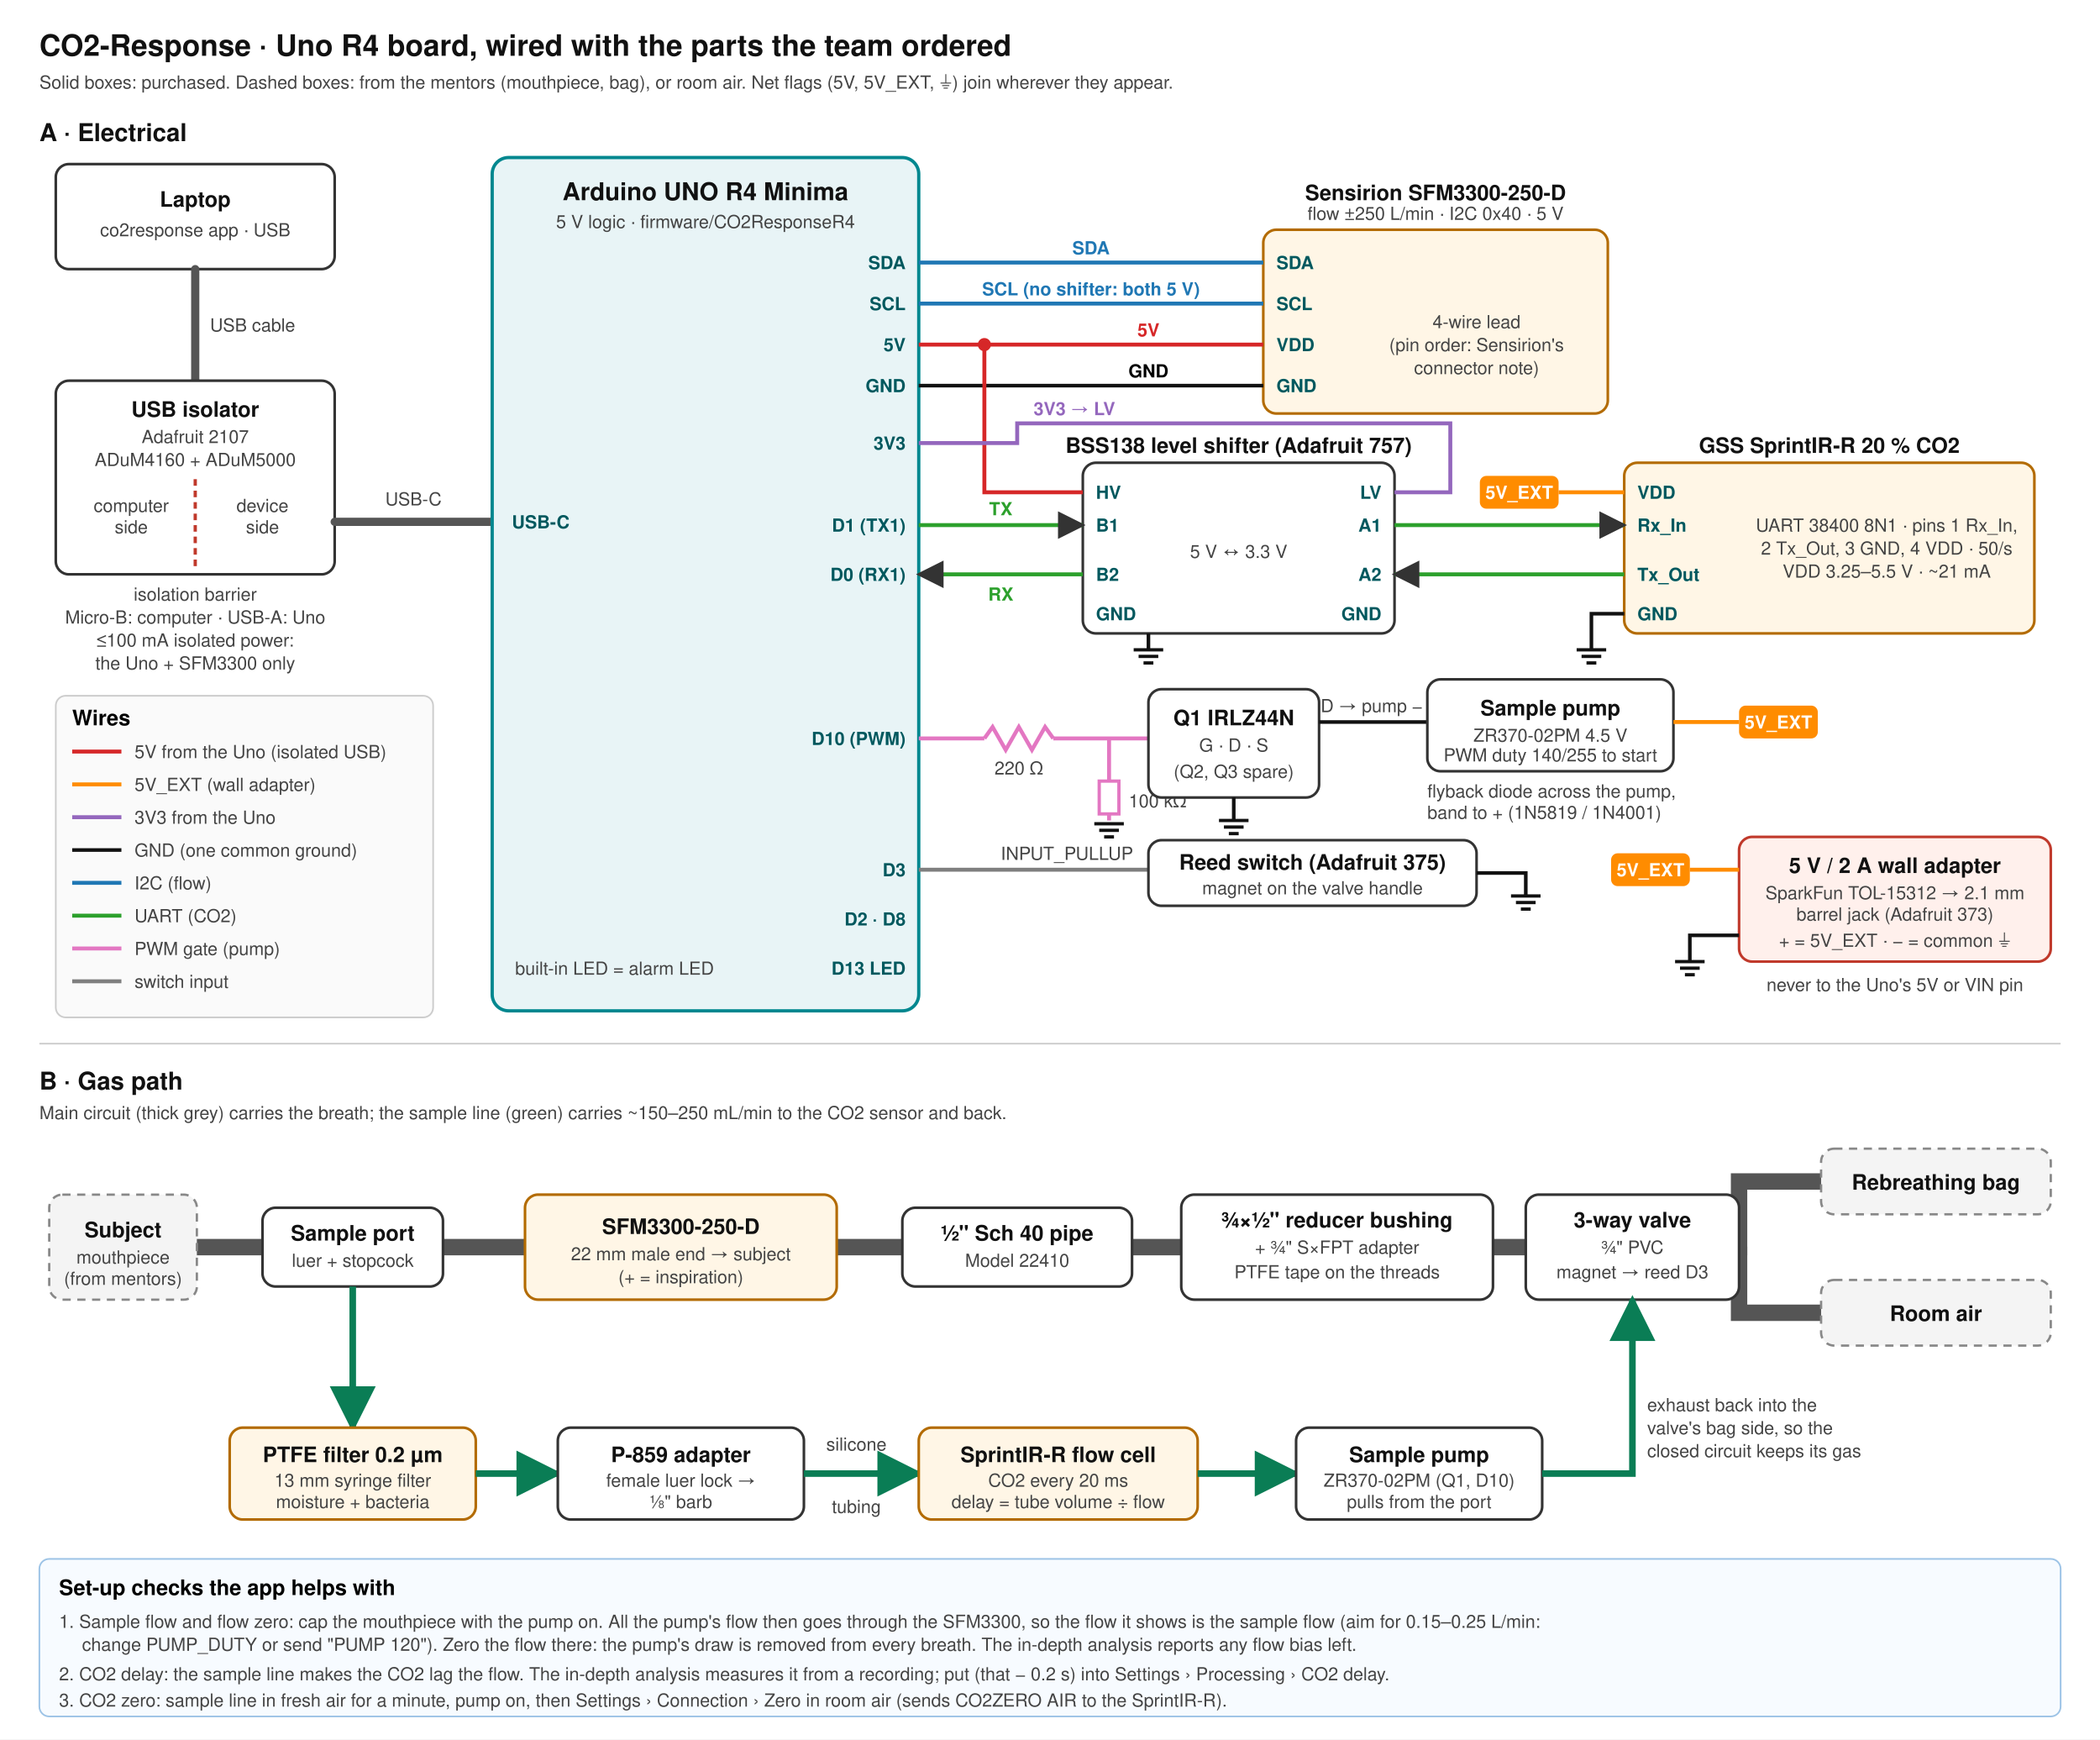
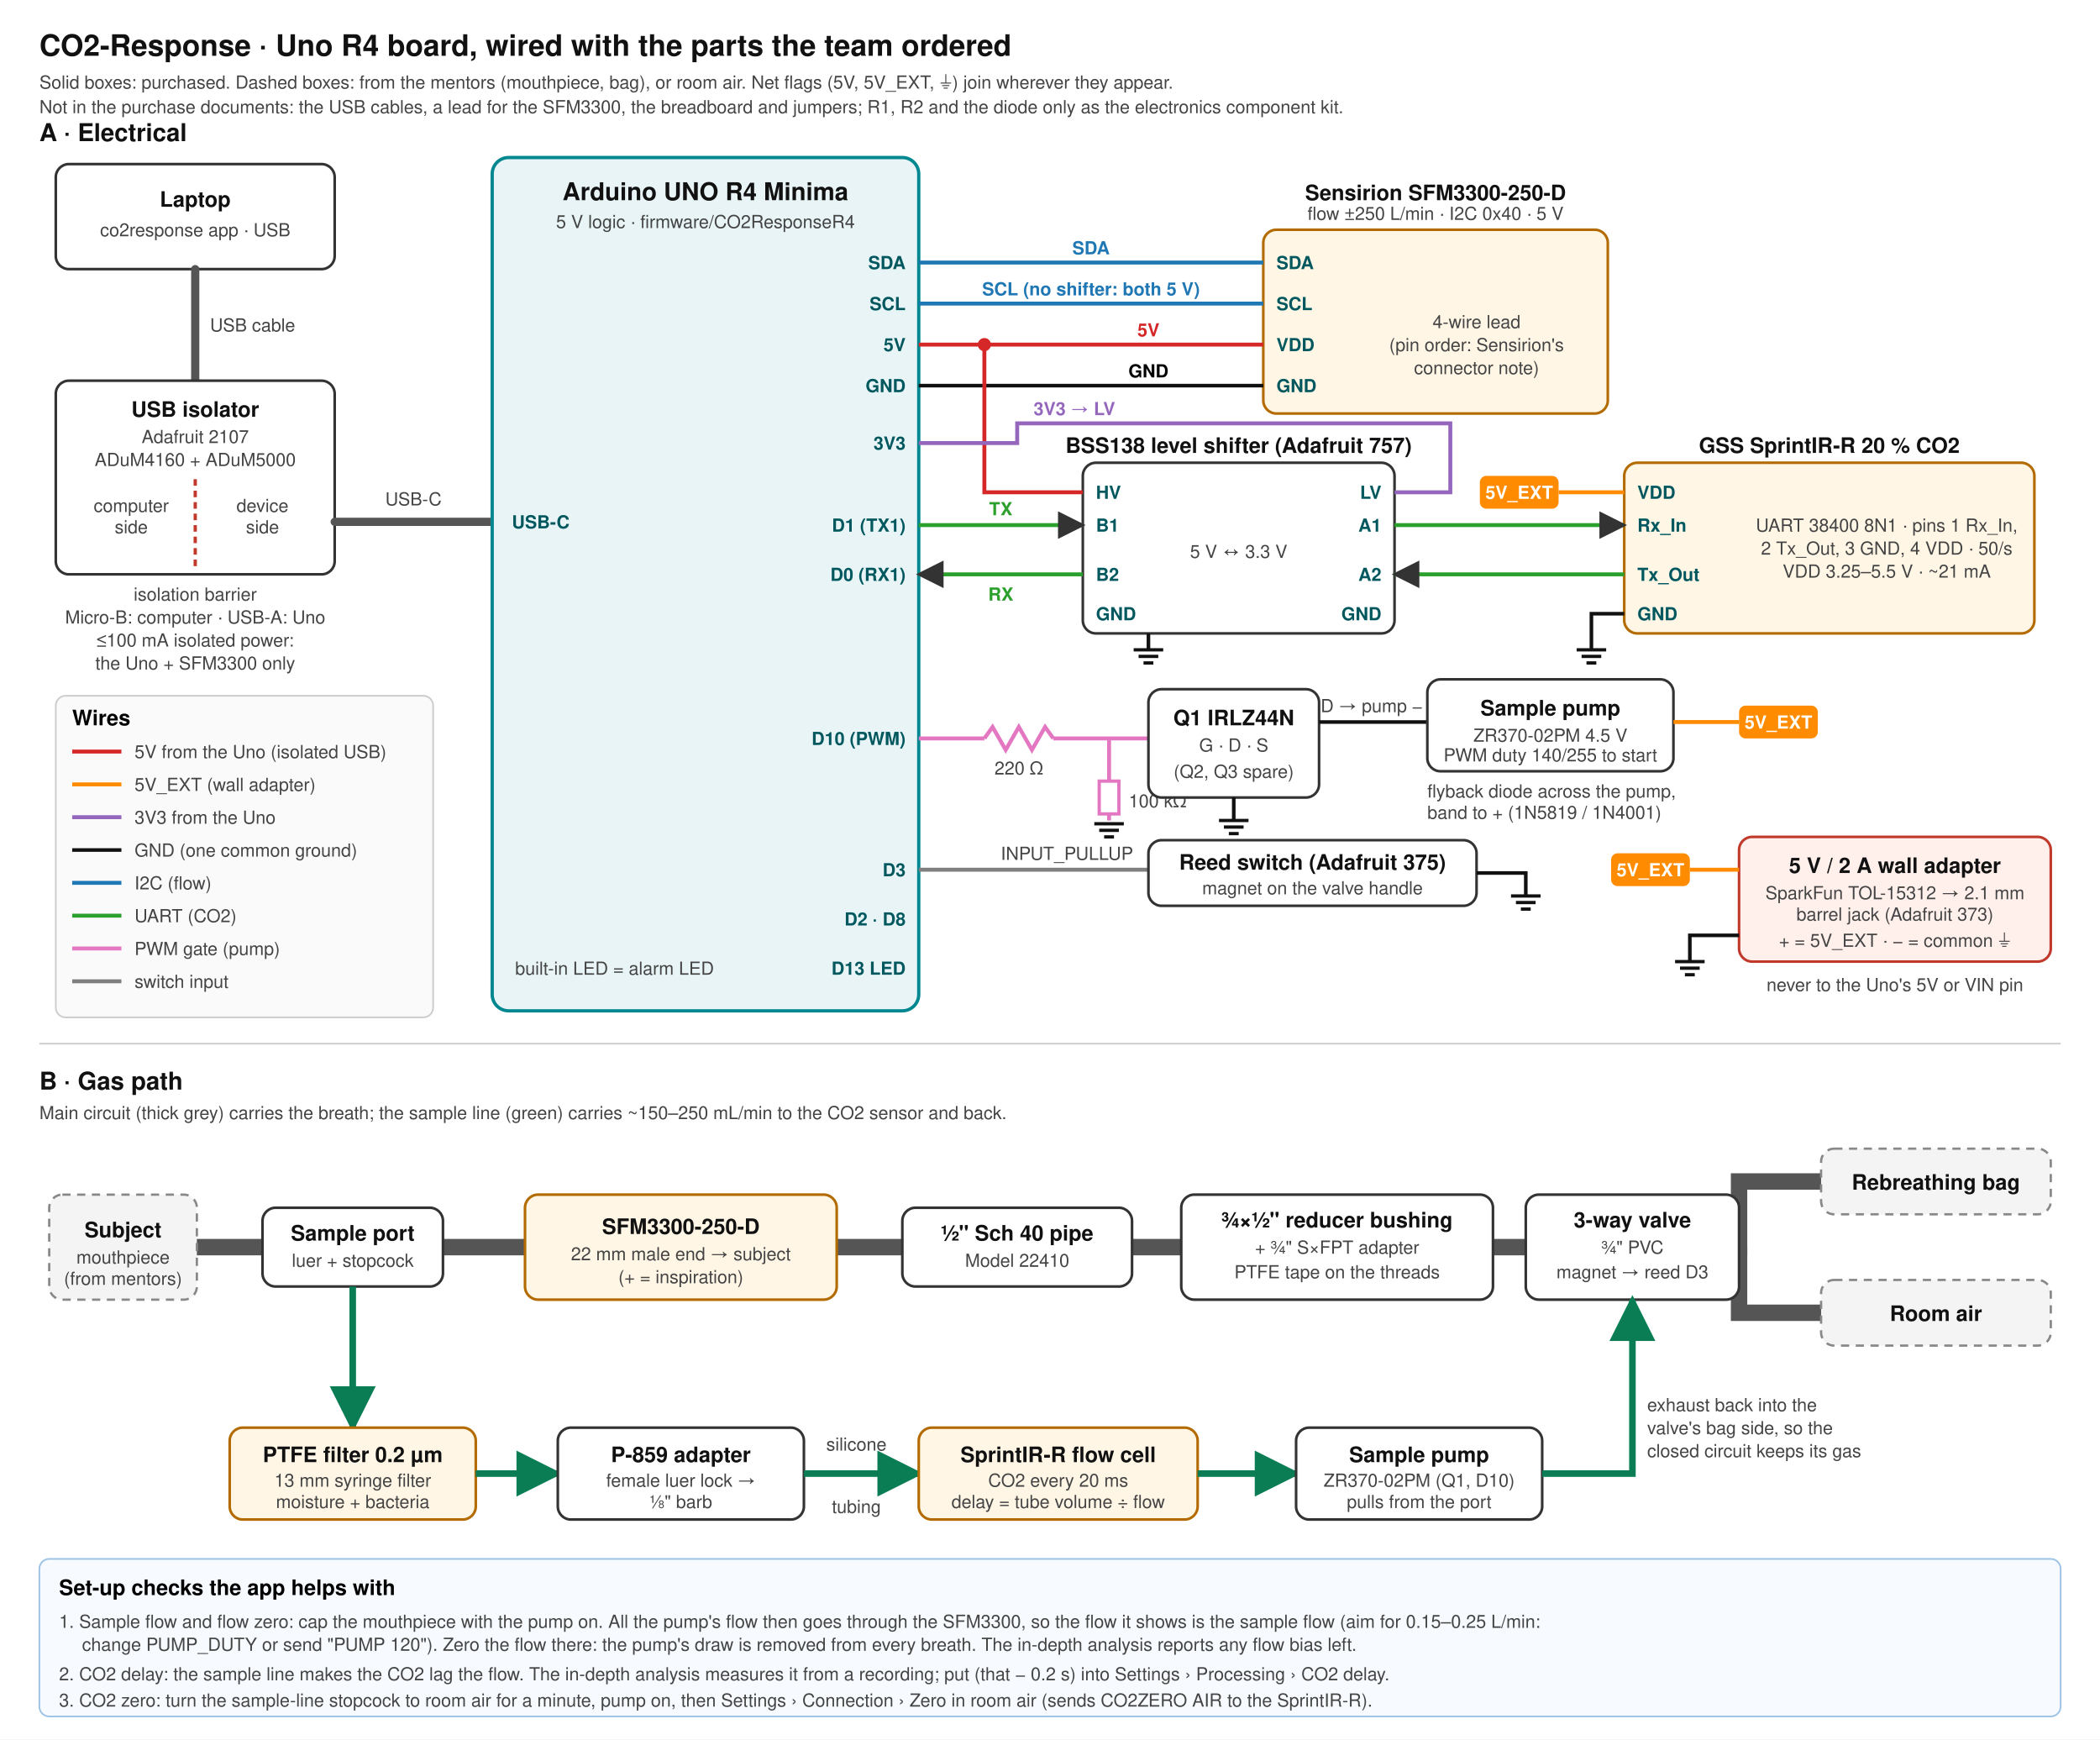
<svg xmlns="http://www.w3.org/2000/svg" viewBox="0 0 1280 1060" width="1280" height="1060" font-family="Helvetica, Arial, sans-serif" font-size="13">
  <defs>
    <marker id="arr" viewBox="0 0 10 10" refX="9" refY="5" markerWidth="7" markerHeight="7" orient="auto-start-reverse">
      <path d="M0,0 L10,5 L0,10 z" fill="#333" />
    </marker>
    <marker id="arrg" viewBox="0 0 10 10" refX="9" refY="5" markerWidth="7" markerHeight="7" orient="auto-start-reverse">
      <path d="M0,0 L10,5 L0,10 z" fill="#0a7d55" />
    </marker>
    <g id="gnd">
      <line x1="-9" y1="0" x2="9" y2="0" stroke="#111" stroke-width="2" />
      <line x1="-6" y1="4" x2="6" y2="4" stroke="#111" stroke-width="2" />
      <line x1="-3" y1="8" x2="3" y2="8" stroke="#111" stroke-width="2" />
    </g>
  </defs>
  <style>
    .box { fill: #ffffff; stroke: #333; stroke-width: 1.6; rx: 8; }
    .ard { fill: #e8f4f6; stroke: #00878f; stroke-width: 2; }
    .sens { fill: #fff6e6; stroke: #b36b00; stroke-width: 1.6; }
    .pwr { fill: #fff0ec; stroke: #c0392b; stroke-width: 1.6; }
    .pend { fill: #f4f4f4; stroke: #888; stroke-width: 1.4; stroke-dasharray: 5 4; }
    .t { fill: #111; }
    .b { font-weight: 700; }
    .s { font-size: 11px; fill: #444; }
    .h { font-size: 18px; font-weight: 700; fill: #111; }
    .pin { font-size: 11px; fill: #00585e; font-weight: 700; }
    .w5 { stroke: #d62728; stroke-width: 2.4; fill: none; }
    .wx { stroke: #ff8c00; stroke-width: 2.4; fill: none; }
    .w33 { stroke: #9467bd; stroke-width: 2.4; fill: none; }
    .wg { stroke: #111; stroke-width: 2.2; fill: none; }
    .wi { stroke: #1f77b4; stroke-width: 2.4; fill: none; }
    .wu { stroke: #2ca02c; stroke-width: 2.4; fill: none; }
    .wp { stroke: #e377c2; stroke-width: 2.4; fill: none; }
    .ws { stroke: #7f7f7f; stroke-width: 2.4; fill: none; }
    .usb { stroke: #555; stroke-width: 5; fill: none; stroke-linecap: round; }
    .gas { stroke: #555; stroke-width: 10; fill: none; stroke-linecap: round; }
    .smp { stroke: #0a7d55; stroke-width: 4; fill: none; }
    .lbl { font-size: 11px; font-weight: 700; }
  </style>
  <rect x="0" y="0" width="1280" height="1060" fill="#ffffff" />
  <text x="24" y="34" class="h">CO2-Response · Uno R4 board, wired with the parts the team ordered</text>
  <text x="24" y="54" class="s">Solid boxes: purchased. Dashed boxes: from the mentors (mouthpiece, bag), or room air. Net flags (5V, 5V_EXT, ⏚) join wherever they appear.</text>
+   <text x="24" y="69" class="s" fill="#c0392b">Not in the purchase documents: the USB cables, a lead for the SFM3300, the breadboard and jumpers; R1, R2 and the diode only as the electronics component kit.</text>
  <text x="24" y="86" class="h" style="font-size:15px">A · Electrical</text>
  <rect x="34" y="100" width="170" height="64" class="box" />
  <text x="119" y="126" text-anchor="middle" class="t b">Laptop</text>
  <text x="119" y="144" text-anchor="middle" class="s">co2response app · USB</text>
  <path d="M119 164 V232" class="usb" />
  <text x="128" y="202" class="s">USB cable</text>
  <rect x="34" y="232" width="170" height="118" class="box" />
  <text x="119" y="254" text-anchor="middle" class="t b">USB isolator</text>
  <text x="119" y="270" text-anchor="middle" class="s">Adafruit 2107</text>
  <text x="119" y="284" text-anchor="middle" class="s">ADuM4160 + ADuM5000</text>
  <line x1="119" y1="292" x2="119" y2="346" stroke="#c0392b" stroke-width="2" stroke-dasharray="4 3" />
  <text x="80" y="312" text-anchor="middle" class="s">computer</text>
  <text x="80" y="325" text-anchor="middle" class="s">side</text>
  <text x="160" y="312" text-anchor="middle" class="s">device</text>
  <text x="160" y="325" text-anchor="middle" class="s">side</text>
  <text x="119" y="366" text-anchor="middle" class="s" fill="#c0392b">isolation barrier</text>
  <text x="119" y="380" text-anchor="middle" class="s">Micro-B: computer · USB-A: Uno</text>
  <text x="119" y="394" text-anchor="middle" class="s">≤100 mA isolated power:</text>
  <text x="119" y="408" text-anchor="middle" class="s">the Uno + SFM3300 only</text>
  <path d="M204 318 H300" class="usb" />
  <text x="252" y="308" text-anchor="middle" class="s">USB-C</text>
  <rect x="300" y="96" width="260" height="520" rx="10" class="ard" />
  <text x="430" y="122" text-anchor="middle" class="t b" style="font-size:15px">Arduino UNO R4 Minima</text>
  <text x="430" y="139" text-anchor="middle" class="s">5 V logic · firmware/CO2ResponseR4</text>
  <text x="312" y="322" class="pin">USB-C</text>
  <g text-anchor="end">
    <text x="552" y="164" class="pin">SDA</text>
    <text x="552" y="189" class="pin">SCL</text>
    <text x="552" y="214" class="pin">5V</text>
    <text x="552" y="239" class="pin">GND</text>
    <text x="552" y="274" class="pin">3V3</text>
    <text x="552" y="324" class="pin">D1 (TX1)</text>
    <text x="552" y="354" class="pin">D0 (RX1)</text>
    <text x="552" y="454" class="pin">D10 (PWM)</text>
    <text x="552" y="534" class="pin">D3</text>
    <text x="552" y="564" class="pin">D2 · D8</text>
    <text x="552" y="594" class="pin">D13 LED</text>
  </g>
  <text x="314" y="594" class="s">built-in LED = alarm LED</text>
  <rect x="770" y="140" width="210" height="112" class="sens" rx="8" />
  <text x="875" y="122" text-anchor="middle" class="t b">Sensirion SFM3300-250-D</text>
  <text x="875" y="134" text-anchor="middle" class="s">flow ±250 L/min · I2C 0x40 · 5 V</text>
  <g class="pin">
    <text x="778" y="164">SDA</text>
    <text x="778" y="189">SCL</text>
    <text x="778" y="214">VDD</text>
    <text x="778" y="239">GND</text>
  </g>
  <text x="900" y="200" text-anchor="middle" class="s">4-wire lead</text>
  <text x="900" y="214" text-anchor="middle" class="s">(pin order: Sensirion's</text>
  <text x="900" y="228" text-anchor="middle" class="s">connector note)</text>
  <path d="M560 160 H770" class="wi" />
  <path d="M560 185 H770" class="wi" />
  <path d="M560 210 H770" class="w5" />
  <path d="M560 235 H770" class="wg" />
  <text x="665" y="155" text-anchor="middle" class="lbl" fill="#1f77b4">SDA</text>
  <text x="665" y="180" text-anchor="middle" class="lbl" fill="#1f77b4">SCL (no shifter: both 5 V)</text>
  <text x="700" y="205" text-anchor="middle" class="lbl" fill="#d62728">5V</text>
  <text x="700" y="230" text-anchor="middle" class="lbl">GND</text>
  <rect x="660" y="282" width="190" height="104" class="box" />
  <text x="755" y="276" text-anchor="middle" class="t b">BSS138 level shifter (Adafruit 757)</text>
  <g class="pin">
    <text x="668" y="304">HV</text>
    <text x="668" y="324">B1</text>
    <text x="668" y="354">B2</text>
    <text x="668" y="378">GND</text>
  </g>
  <g class="pin" text-anchor="end">
    <text x="842" y="304">LV</text>
    <text x="842" y="324">A1</text>
    <text x="842" y="354">A2</text>
    <text x="842" y="378">GND</text>
  </g>
  <text x="755" y="340" text-anchor="middle" class="s">5 V ↔ 3.3 V</text>
  <path d="M600 210 V300 H660" class="w5" />
  <circle cx="600" cy="210" r="4" fill="#d62728" />
  <path d="M560 270 H620 V258 H884 V300 H850" class="w33" />
  <text x="630" y="253" class="lbl" fill="#9467bd">3V3 → LV</text>
  <path d="M560 320 H660" class="wu" marker-end="url(#arr)" />
  <path d="M660 350 H560" class="wu" marker-end="url(#arr)" />
  <text x="610" y="314" text-anchor="middle" class="lbl" fill="#2ca02c">TX</text>
  <text x="610" y="366" text-anchor="middle" class="lbl" fill="#2ca02c">RX</text>
  <use href="#gnd" x="700" y="396" />
  <path d="M700 386 V396" class="wg" />
  <rect x="990" y="282" width="250" height="104" class="sens" rx="8" />
  <text x="1115" y="276" text-anchor="middle" class="t b">GSS SprintIR-R 20 % CO2</text>
  <g class="pin">
    <text x="998" y="304">VDD</text>
    <text x="998" y="324">Rx_In</text>
    <text x="998" y="354">Tx_Out</text>
    <text x="998" y="378">GND</text>
  </g>
  <text x="1150" y="324" text-anchor="middle" class="s">UART 38400 8N1 · pins 1 Rx_In,</text>
  <text x="1150" y="338" text-anchor="middle" class="s">2 Tx_Out, 3 GND, 4 VDD · 50/s</text>
  <text x="1150" y="338" text-anchor="middle" class="s" />
  <text x="1150" y="352" text-anchor="middle" class="s">VDD 3.25–5.5 V · ~21 mA</text>
  <path d="M850 320 H990" class="wu" marker-end="url(#arr)" />
  <path d="M990 350 H850" class="wu" marker-end="url(#arr)" />
  <path d="M990 300 H950" class="wx" />
  <rect x="902" y="290" width="48" height="20" rx="4" fill="#ff8c00" />
  <text x="926" y="304" text-anchor="middle" class="lbl" fill="#fff">5V_EXT</text>
  <use href="#gnd" x="970" y="396" />
  <path d="M990 374 H970 V396" class="wg" />
  <path d="M560 450 H600" class="wp" />
  <path d="M600 450 l5 -7 l8 14 l8 -14 l8 14 l8 -14 l5 7" class="wp" />
  <path d="M642 450 H700" class="wp" />
  <text x="621" y="472" text-anchor="middle" class="s">220 Ω</text>
  <path d="M676 450 V500" class="wp" />
  <rect x="670" y="476" width="12" height="20" fill="#fff" stroke="#e377c2" stroke-width="2" />
  <text x="688" y="492" class="s">100 kΩ</text>
  <use href="#gnd" x="676" y="502" />
  <rect x="700" y="420" width="104" height="66" class="box" />
  <text x="752" y="442" text-anchor="middle" class="t b">Q1 IRLZ44N</text>
  <text x="752" y="458" text-anchor="middle" class="s">G · D · S</text>
  <text x="752" y="474" text-anchor="middle" class="s">(Q2, Q3 spare)</text>
  <path d="M752 486 V500" class="wg" />
  <use href="#gnd" x="752" y="500" />
  <path d="M804 440 H870" class="wg" />
  <text x="836" y="434" text-anchor="middle" class="s">D → pump −</text>
  <rect x="870" y="414" width="150" height="56" class="box" />
  <text x="945" y="436" text-anchor="middle" class="t b">Sample pump</text>
  <text x="945" y="452" text-anchor="middle" class="s">ZR370-02PM 4.5 V</text>
  <text x="945" y="464" text-anchor="middle" class="s">PWM duty 140/255 to start</text>
  <path d="M1020 440 H1060" class="wx" />
  <rect x="1060" y="430" width="48" height="20" rx="4" fill="#ff8c00" />
  <text x="1084" y="444" text-anchor="middle" class="lbl" fill="#fff">5V_EXT</text>
  <text x="870" y="486" class="s">flyback diode across the pump,</text>
  <text x="870" y="499" class="s">band to + (1N5819 / 1N4001)</text>
  <rect x="1060" y="510" width="190" height="76" class="pwr" rx="8" />
  <text x="1155" y="532" text-anchor="middle" class="t b">5 V / 2 A wall adapter</text>
  <text x="1155" y="548" text-anchor="middle" class="s">SparkFun TOL-15312 → 2.1 mm</text>
  <text x="1155" y="561" text-anchor="middle" class="s">barrel jack (Adafruit 373)</text>
  <text x="1155" y="577" text-anchor="middle" class="s">+ = 5V_EXT · − = common ⏚</text>
  <path d="M1060 530 H1030" class="wx" />
  <rect x="982" y="520" width="48" height="20" rx="4" fill="#ff8c00" />
  <text x="1006" y="534" text-anchor="middle" class="lbl" fill="#fff">5V_EXT</text>
  <path d="M1060 570 H1030 V586" class="wg" />
  <use href="#gnd" x="1030" y="586" />
  <text x="1155" y="604" text-anchor="middle" class="s" fill="#c0392b">never to the Uno's 5V or VIN pin</text>
  <path d="M560 530 H700" class="ws" />
  <rect x="700" y="512" width="200" height="40" class="box" />
  <text x="800" y="530" text-anchor="middle" class="t b">Reed switch (Adafruit 375)</text>
  <text x="800" y="545" text-anchor="middle" class="s">magnet on the valve handle</text>
  <path d="M900 532 H930 V546" class="wg" />
  <use href="#gnd" x="930" y="546" />
  <text x="610" y="524" class="s">INPUT_PULLUP</text>
  <g transform="translate(34,424)">
    <rect x="0" y="0" width="230" height="196" fill="#fafafa" stroke="#ccc" rx="6" />
    <text x="10" y="18" class="b">Wires</text>
    <path d="M10 34 H40" class="w5" />
    <text x="48" y="38" class="s">5V from the Uno (isolated USB)</text>
    <path d="M10 54 H40" class="wx" />
    <text x="48" y="58" class="s">5V_EXT (wall adapter)</text>
    <path d="M10 74 H40" class="w33" />
    <text x="48" y="78" class="s">3V3 from the Uno</text>
    <path d="M10 94 H40" class="wg" />
    <text x="48" y="98" class="s">GND (one common ground)</text>
    <path d="M10 114 H40" class="wi" />
    <text x="48" y="118" class="s">I2C (flow)</text>
    <path d="M10 134 H40" class="wu" />
    <text x="48" y="138" class="s">UART (CO2)</text>
    <path d="M10 154 H40" class="wp" />
    <text x="48" y="158" class="s">PWM gate (pump)</text>
    <path d="M10 174 H40" class="ws" />
    <text x="48" y="178" class="s">switch input</text>
  </g>
  <line x1="24" y1="636" x2="1256" y2="636" stroke="#ccc" />
  <text x="24" y="664" class="h" style="font-size:15px">B · Gas path</text>
  <text x="24" y="682" class="s">Main circuit (thick grey) carries the breath; the sample line (green) carries ~150–250 mL/min to the CO2 sensor and back.</text>
  <path d="M120 760 H1000" class="gas" />
  <path d="M1000 760 H1060 V720 H1110" class="gas" />
  <path d="M1060 760 V800 H1110" class="gas" />
  <rect x="30" y="728" width="90" height="64" class="pend" rx="8" />
  <text x="75" y="754" text-anchor="middle" class="t b">Subject</text>
  <text x="75" y="770" text-anchor="middle" class="s">mouthpiece</text>
  <text x="75" y="783" text-anchor="middle" class="s">(from mentors)</text>
  <rect x="160" y="736" width="110" height="48" class="box" />
  <text x="215" y="756" text-anchor="middle" class="t b">Sample port</text>
  <text x="215" y="772" text-anchor="middle" class="s">luer + stopcock</text>
  <rect x="320" y="728" width="190" height="64" class="sens" rx="8" />
  <text x="415" y="752" text-anchor="middle" class="t b">SFM3300-250-D</text>
  <text x="415" y="768" text-anchor="middle" class="s">22 mm male end → subject</text>
  <text x="415" y="782" text-anchor="middle" class="s">(+ = inspiration)</text>
  <text x="415" y="782" text-anchor="middle" class="s" />
  <rect x="550" y="736" width="140" height="48" class="box" />
  <text x="620" y="756" text-anchor="middle" class="t b">½" Sch 40 pipe</text>
  <text x="620" y="772" text-anchor="middle" class="s">Model 22410</text>
  <rect x="720" y="728" width="190" height="64" class="box" />
  <text x="815" y="748" text-anchor="middle" class="t b">¾×½" reducer bushing</text>
  <text x="815" y="764" text-anchor="middle" class="s">+ ¾" S×FPT adapter</text>
  <text x="815" y="779" text-anchor="middle" class="s">PTFE tape on the threads</text>
  <rect x="930" y="728" width="130" height="64" class="box" />
  <text x="995" y="748" text-anchor="middle" class="t b">3-way valve</text>
  <text x="995" y="764" text-anchor="middle" class="s">¾" PVC</text>
  <text x="995" y="779" text-anchor="middle" class="s">magnet → reed D3</text>
  <rect x="1110" y="700" width="140" height="40" class="pend" rx="8" />
  <text x="1180" y="725" text-anchor="middle" class="t b">Rebreathing bag</text>
  <rect x="1110" y="780" width="140" height="40" class="pend" rx="8" />
  <text x="1180" y="805" text-anchor="middle" class="t b">Room air</text>
  <path d="M215 784 V870" class="smp" marker-end="url(#arrg)" />
  <rect x="140" y="870" width="150" height="56" class="sens" rx="8" />
  <text x="215" y="891" text-anchor="middle" class="t b">PTFE filter 0.2 µm</text>
  <text x="215" y="906" text-anchor="middle" class="s">13 mm syringe filter</text>
  <text x="215" y="919" text-anchor="middle" class="s">moisture + bacteria</text>
  <path d="M290 898 H340" class="smp" marker-end="url(#arrg)" />
  <rect x="340" y="870" width="150" height="56" class="box" />
  <text x="415" y="891" text-anchor="middle" class="t b">P-859 adapter</text>
  <text x="415" y="906" text-anchor="middle" class="s">female luer lock →</text>
  <text x="415" y="919" text-anchor="middle" class="s">⅛" barb</text>
  <path d="M490 898 H560" class="smp" marker-end="url(#arrg)" />
  <text x="522" y="884" text-anchor="middle" class="s">silicone</text>
  <text x="522" y="922" text-anchor="middle" class="s">tubing</text>
  <rect x="560" y="870" width="170" height="56" class="sens" rx="8" />
  <text x="645" y="891" text-anchor="middle" class="t b">SprintIR-R flow cell</text>
  <text x="645" y="906" text-anchor="middle" class="s">CO2 every 20 ms</text>
  <text x="645" y="919" text-anchor="middle" class="s">delay = tube volume ÷ flow</text>
  <path d="M730 898 H790" class="smp" marker-end="url(#arrg)" />
  <rect x="790" y="870" width="150" height="56" class="box" />
  <text x="865" y="891" text-anchor="middle" class="t b">Sample pump</text>
  <text x="865" y="906" text-anchor="middle" class="s">ZR370-02PM (Q1, D10)</text>
  <text x="865" y="919" text-anchor="middle" class="s">pulls from the port</text>
  <path d="M940 898 H995 V792" class="smp" marker-end="url(#arrg)" />
  <text x="1004" y="860" class="s">exhaust back into the</text>
  <text x="1004" y="874" class="s">valve's bag side, so the</text>
  <text x="1004" y="888" class="s">closed circuit keeps its gas</text>
  <rect x="24" y="950" width="1232" height="96" fill="#f7fbff" stroke="#9cc3e6" rx="6" />
  <text x="36" y="972" class="b">Set-up checks the app helps with</text>
  <text x="36" y="992" class="s">1. Sample flow and flow zero: cap the mouthpiece with the pump on. All the pump's flow then goes through the SFM3300, so the flow it shows is the sample flow (aim for 0.15–0.25 L/min:</text>
  <text x="50" y="1006" class="s">change PUMP_DUTY or send "PUMP 120"). Zero the flow there: the pump's draw is removed from every breath. The in-depth analysis reports any flow bias left.</text>
  <text x="36" y="1024" class="s">2. CO2 delay: the sample line makes the CO2 lag the flow. The in-depth analysis measures it from a recording; put (that − 0.2 s) into Settings › Processing › CO2 delay.</text>
-   <text x="36" y="1040" class="s">3. CO2 zero: sample line in fresh air for a minute, pump on, then Settings › Connection › Zero in room air (sends CO2ZERO AIR to the SprintIR-R).</text>
+   <text x="36" y="1040" class="s">3. CO2 zero: turn the sample-line stopcock to room air for a minute, pump on, then Settings › Connection › Zero in room air (sends CO2ZERO AIR to the SprintIR-R).</text>
</svg>
